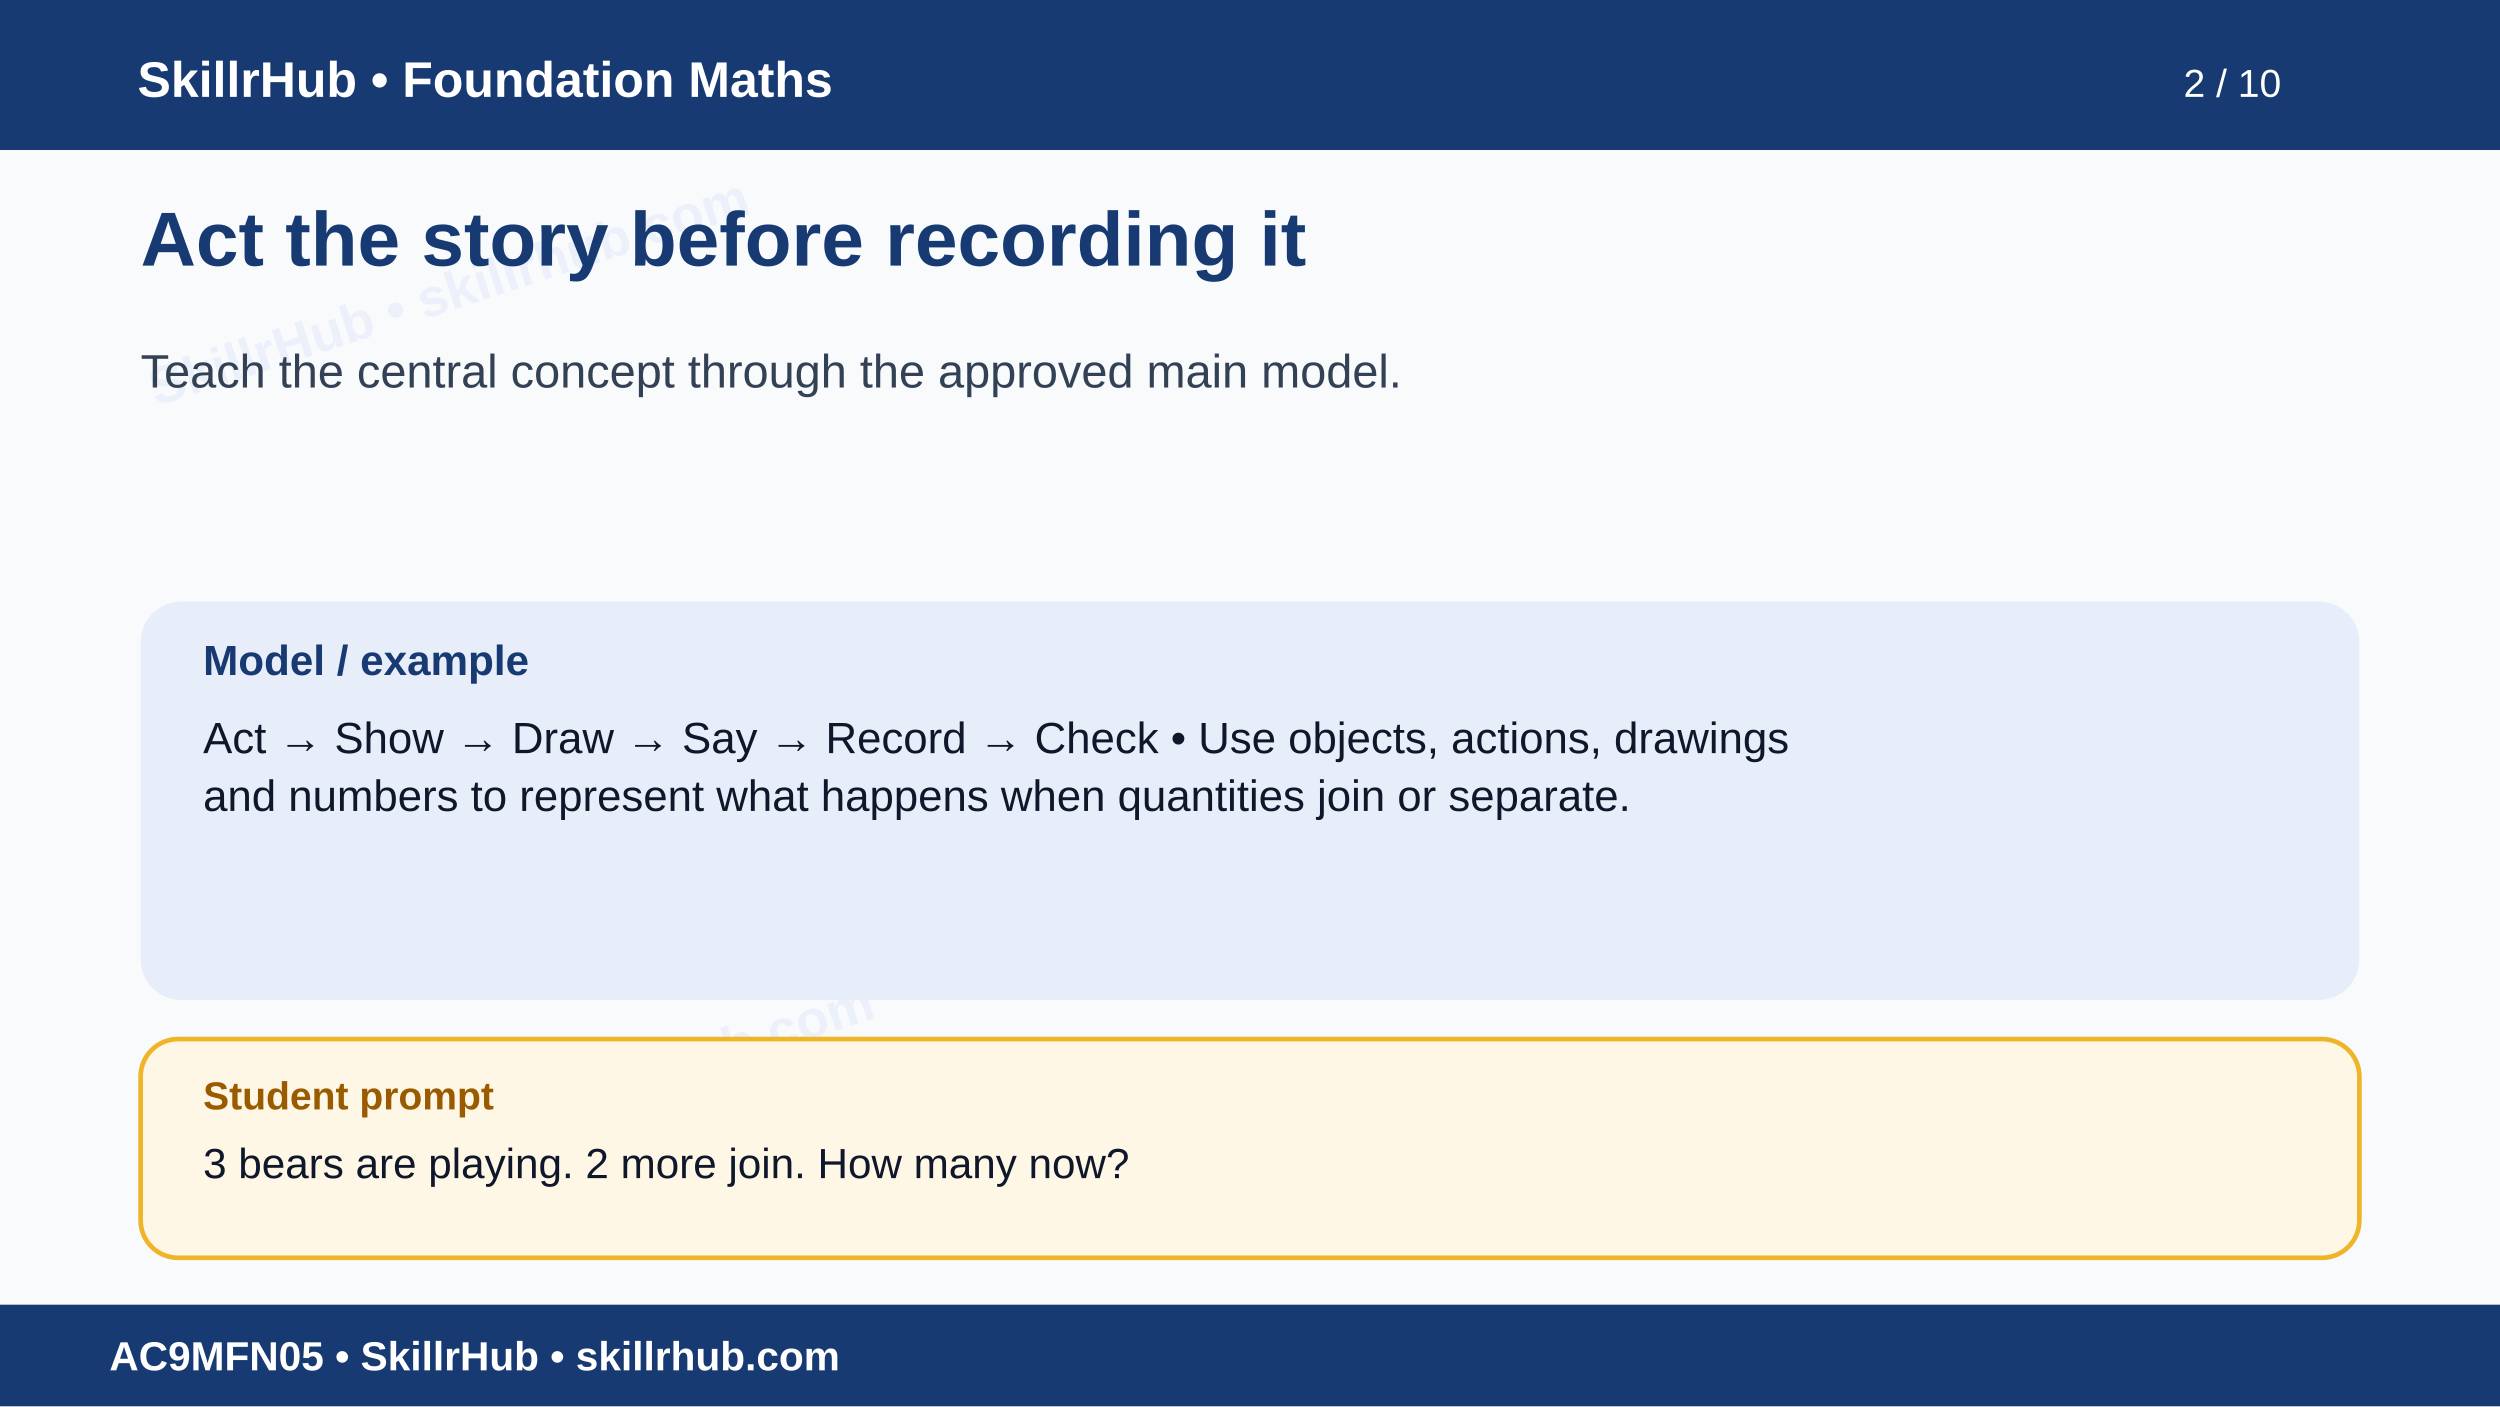
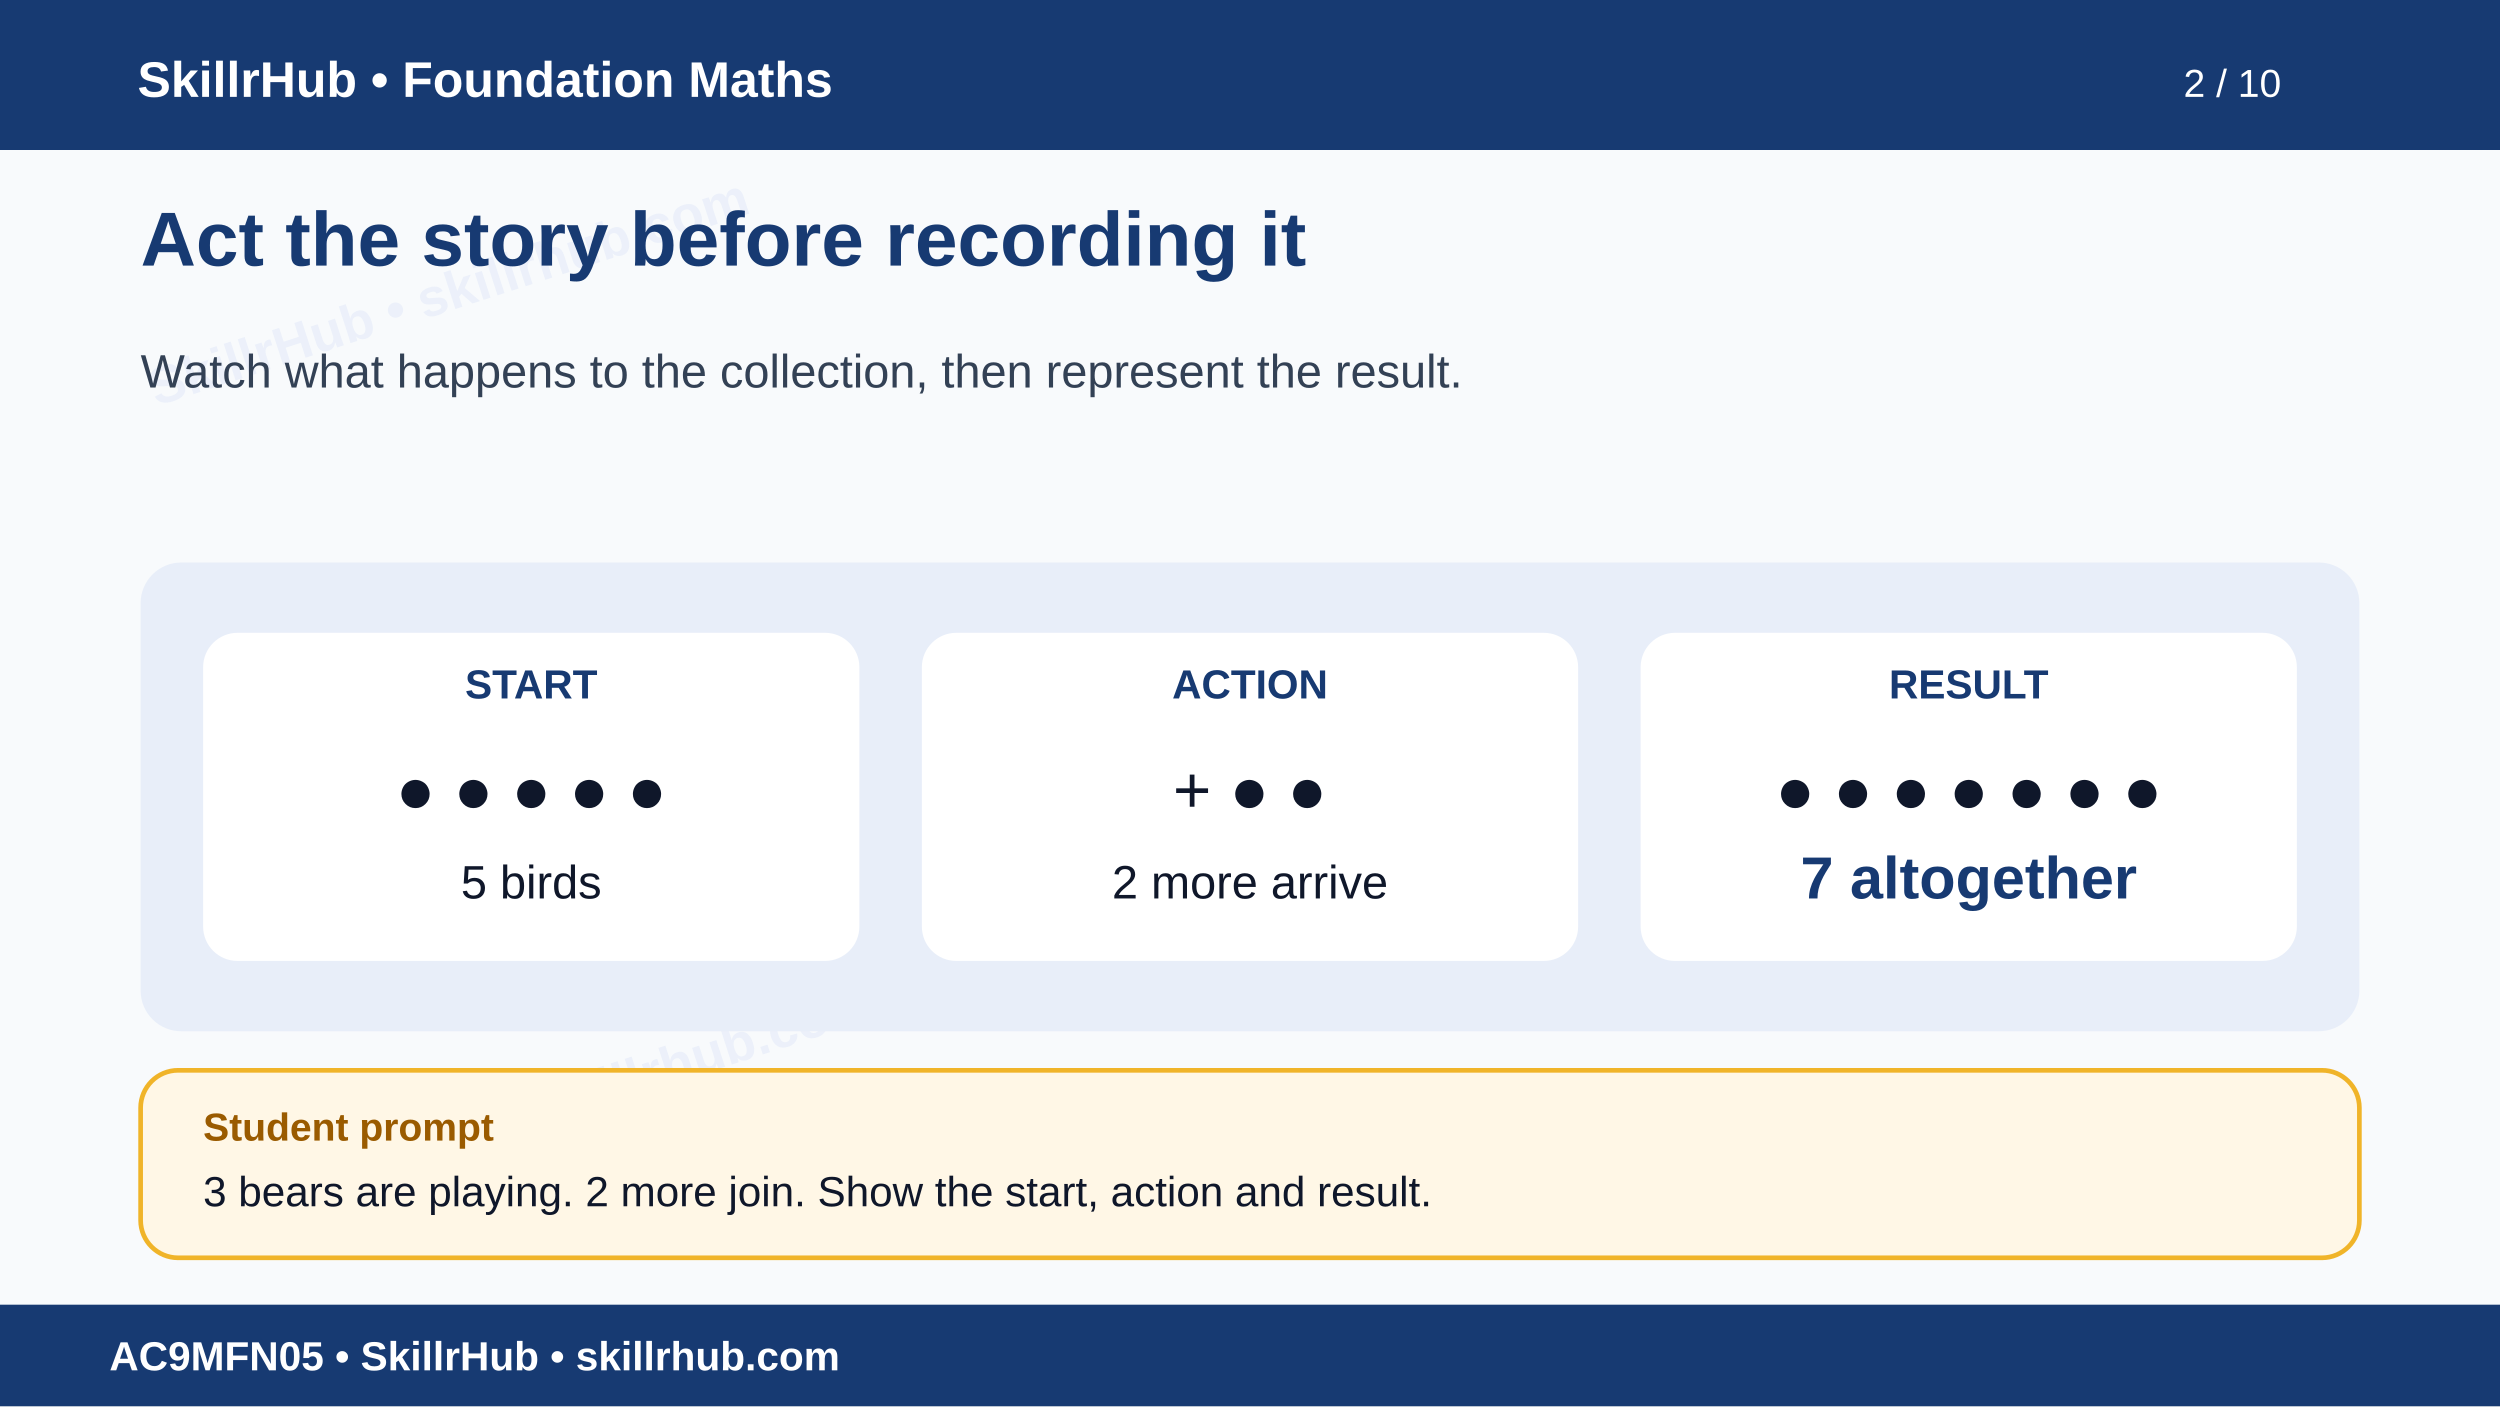
<svg xmlns="http://www.w3.org/2000/svg" width="1600" height="900" viewBox="0 0 1600 900">
  <rect width="1600" height="900" fill="#f8fafc" />
  <g opacity=".055" fill="#1d4ed8" font-family="Arial" font-size="34" font-weight="700">
    <text x="100" y="260" transform="rotate(-18 100 260)">SkillrHub • skillrhub.com</text>
    <text x="760" y="565" transform="rotate(-18 760 565)">SkillrHub • skillrhub.com</text>
    <text x="180" y="775" transform="rotate(-18 180 775)">SkillrHub • skillrhub.com</text>
  </g>
  <rect width="1600" height="96" fill="#173a72" />
  <text x="88" y="62" fill="white" font-family="Arial" font-size="32" font-weight="700">SkillrHub • Foundation Maths</text>
  <text x="1460" y="62" text-anchor="end" fill="white" font-family="Arial" font-size="25">2 / 10</text>
  <text x="90" y="170" fill="#173a72" font-family="Arial" font-size="49" font-weight="700">Act the story before recording it</text>
-   <text x="90" y="248" fill="#334155" font-family="Arial" font-size="30" font-weight="400">Teach the central concept through the approved main model.</text>
-   <rect x="90" y="385" width="1420" height="255" rx="26" fill="#e8eef9" />
-   <text x="130" y="432" fill="#173a72" font-family="Arial" font-size="27" font-weight="700">Model / example</text>
-   <text x="130" y="482" fill="#0f172a" font-family="Arial" font-size="28" font-weight="400">Act → Show → Draw → Say → Record → Check • Use objects, actions, drawings</text>
-   <text x="130" y="519" fill="#0f172a" font-family="Arial" font-size="28" font-weight="400">and numbers to represent what happens when quantities join or separate.</text>
-   <rect x="90" y="665" width="1420" height="140" rx="24" fill="#fff7e6" stroke="#f0b429" stroke-width="3" />
-   <text x="130" y="710" fill="#9a5b00" font-family="Arial" font-size="25" font-weight="700">Student prompt</text>
-   <text x="130" y="754" fill="#0f172a" font-family="Arial" font-size="27" font-weight="400">3 bears are playing. 2 more join. How many now?</text>
+   <text x="90" y="248" fill="#334155" font-family="Arial" font-size="30">Watch what happens to the collection, then represent the result.</text>
+   <rect x="90" y="360" width="1420" height="300" rx="26" fill="#e8eef9" />
+   <rect x="130" y="405" width="420" height="210" rx="22" fill="#ffffff" />
+   <rect x="590" y="405" width="420" height="210" rx="22" fill="#ffffff" />
+   <rect x="1050" y="405" width="420" height="210" rx="22" fill="#ffffff" />
+   <text x="340" y="447" text-anchor="middle" fill="#173a72" font-family="Arial" font-size="26" font-weight="700">START</text>
+   <text x="800" y="447" text-anchor="middle" fill="#173a72" font-family="Arial" font-size="26" font-weight="700">ACTION</text>
+   <text x="1260" y="447" text-anchor="middle" fill="#173a72" font-family="Arial" font-size="26" font-weight="700">RESULT</text>
+   <text x="340" y="520" text-anchor="middle" fill="#0f172a" font-family="Arial" font-size="42">● ● ● ● ●</text>
+   <text x="340" y="575" text-anchor="middle" fill="#0f172a" font-family="Arial" font-size="30">5 birds</text>
+   <text x="800" y="520" text-anchor="middle" fill="#0f172a" font-family="Arial" font-size="42">+ ● ●</text>
+   <text x="800" y="575" text-anchor="middle" fill="#0f172a" font-family="Arial" font-size="30">2 more arrive</text>
+   <text x="1260" y="520" text-anchor="middle" fill="#0f172a" font-family="Arial" font-size="42">● ● ● ● ● ● ●</text>
+   <text x="1260" y="575" text-anchor="middle" fill="#173a72" font-family="Arial" font-size="38" font-weight="700">7 altogether</text>
+   <rect x="90" y="685" width="1420" height="120" rx="24" fill="#fff7e6" stroke="#f0b429" stroke-width="3" />
+   <text x="130" y="730" fill="#9a5b00" font-family="Arial" font-size="25" font-weight="700">Student prompt</text>
+   <text x="130" y="772" fill="#0f172a" font-family="Arial" font-size="27">3 bears are playing. 2 more join. Show the start, action and result.</text>
  <rect y="835" width="1600" height="65" fill="#173a72" />
  <text x="70" y="877" fill="white" font-family="Arial" font-size="26" font-weight="700">AC9MFN05 • SkillrHub • skillrhub.com</text>
</svg>
